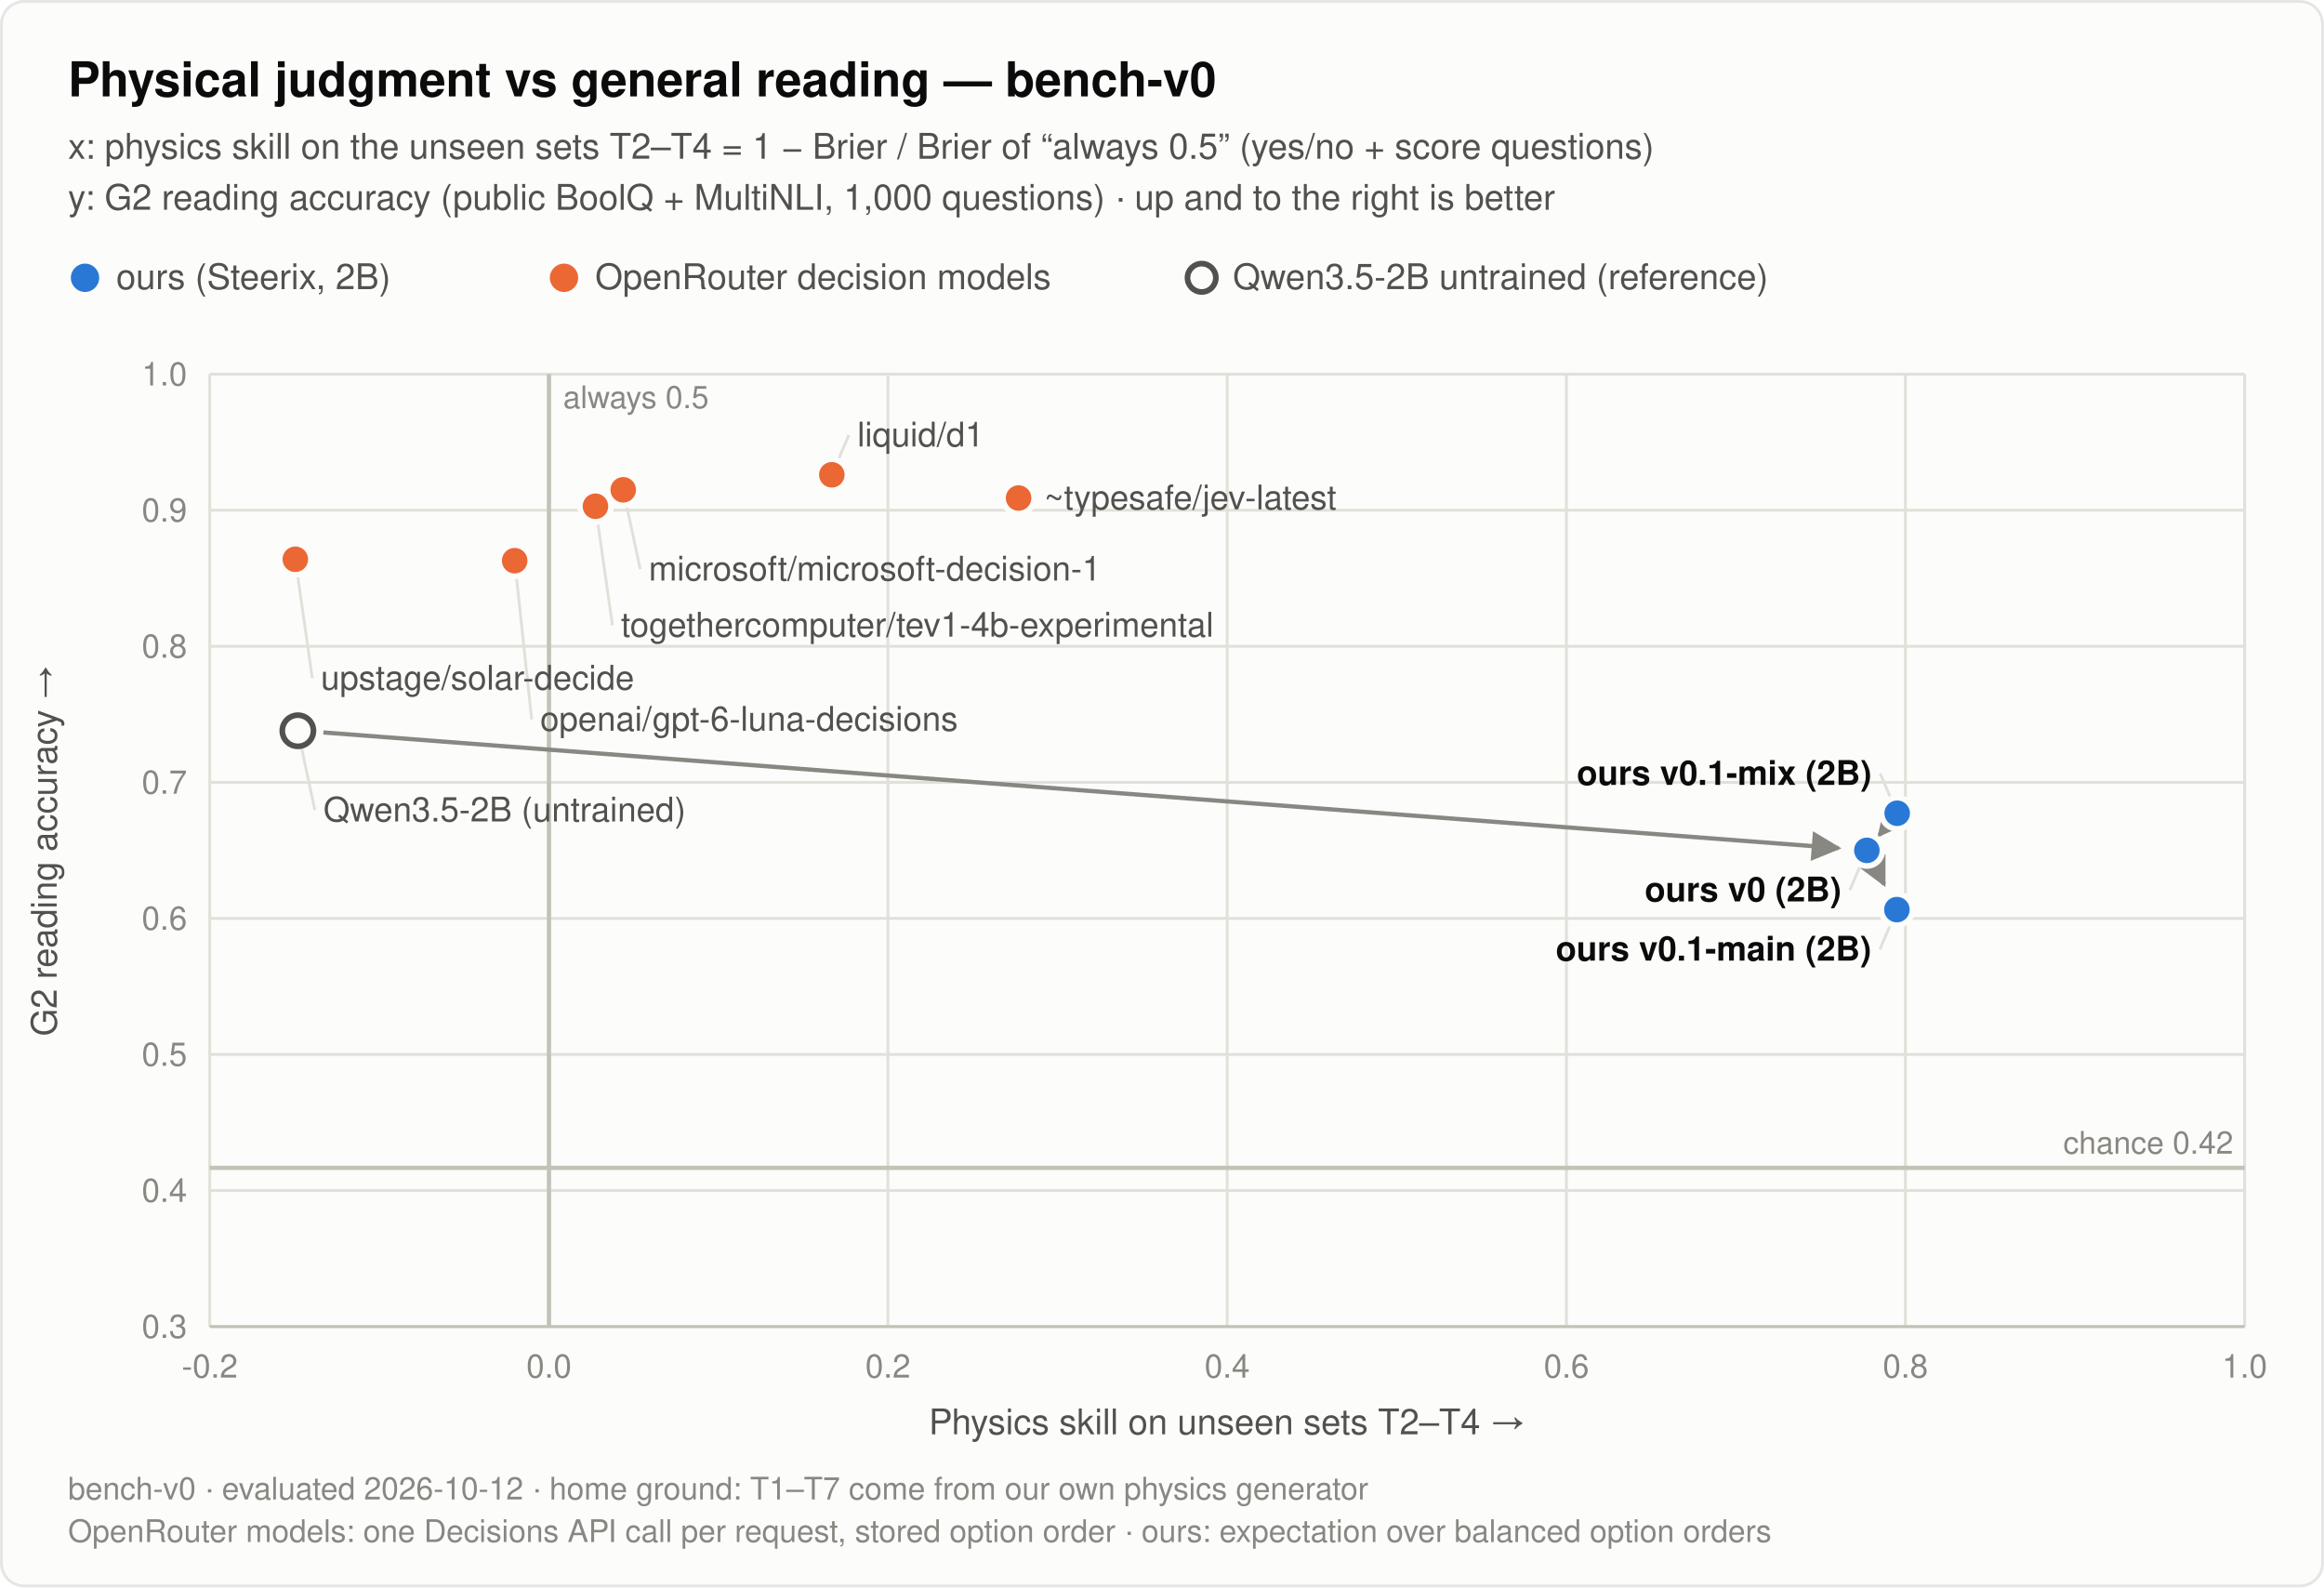
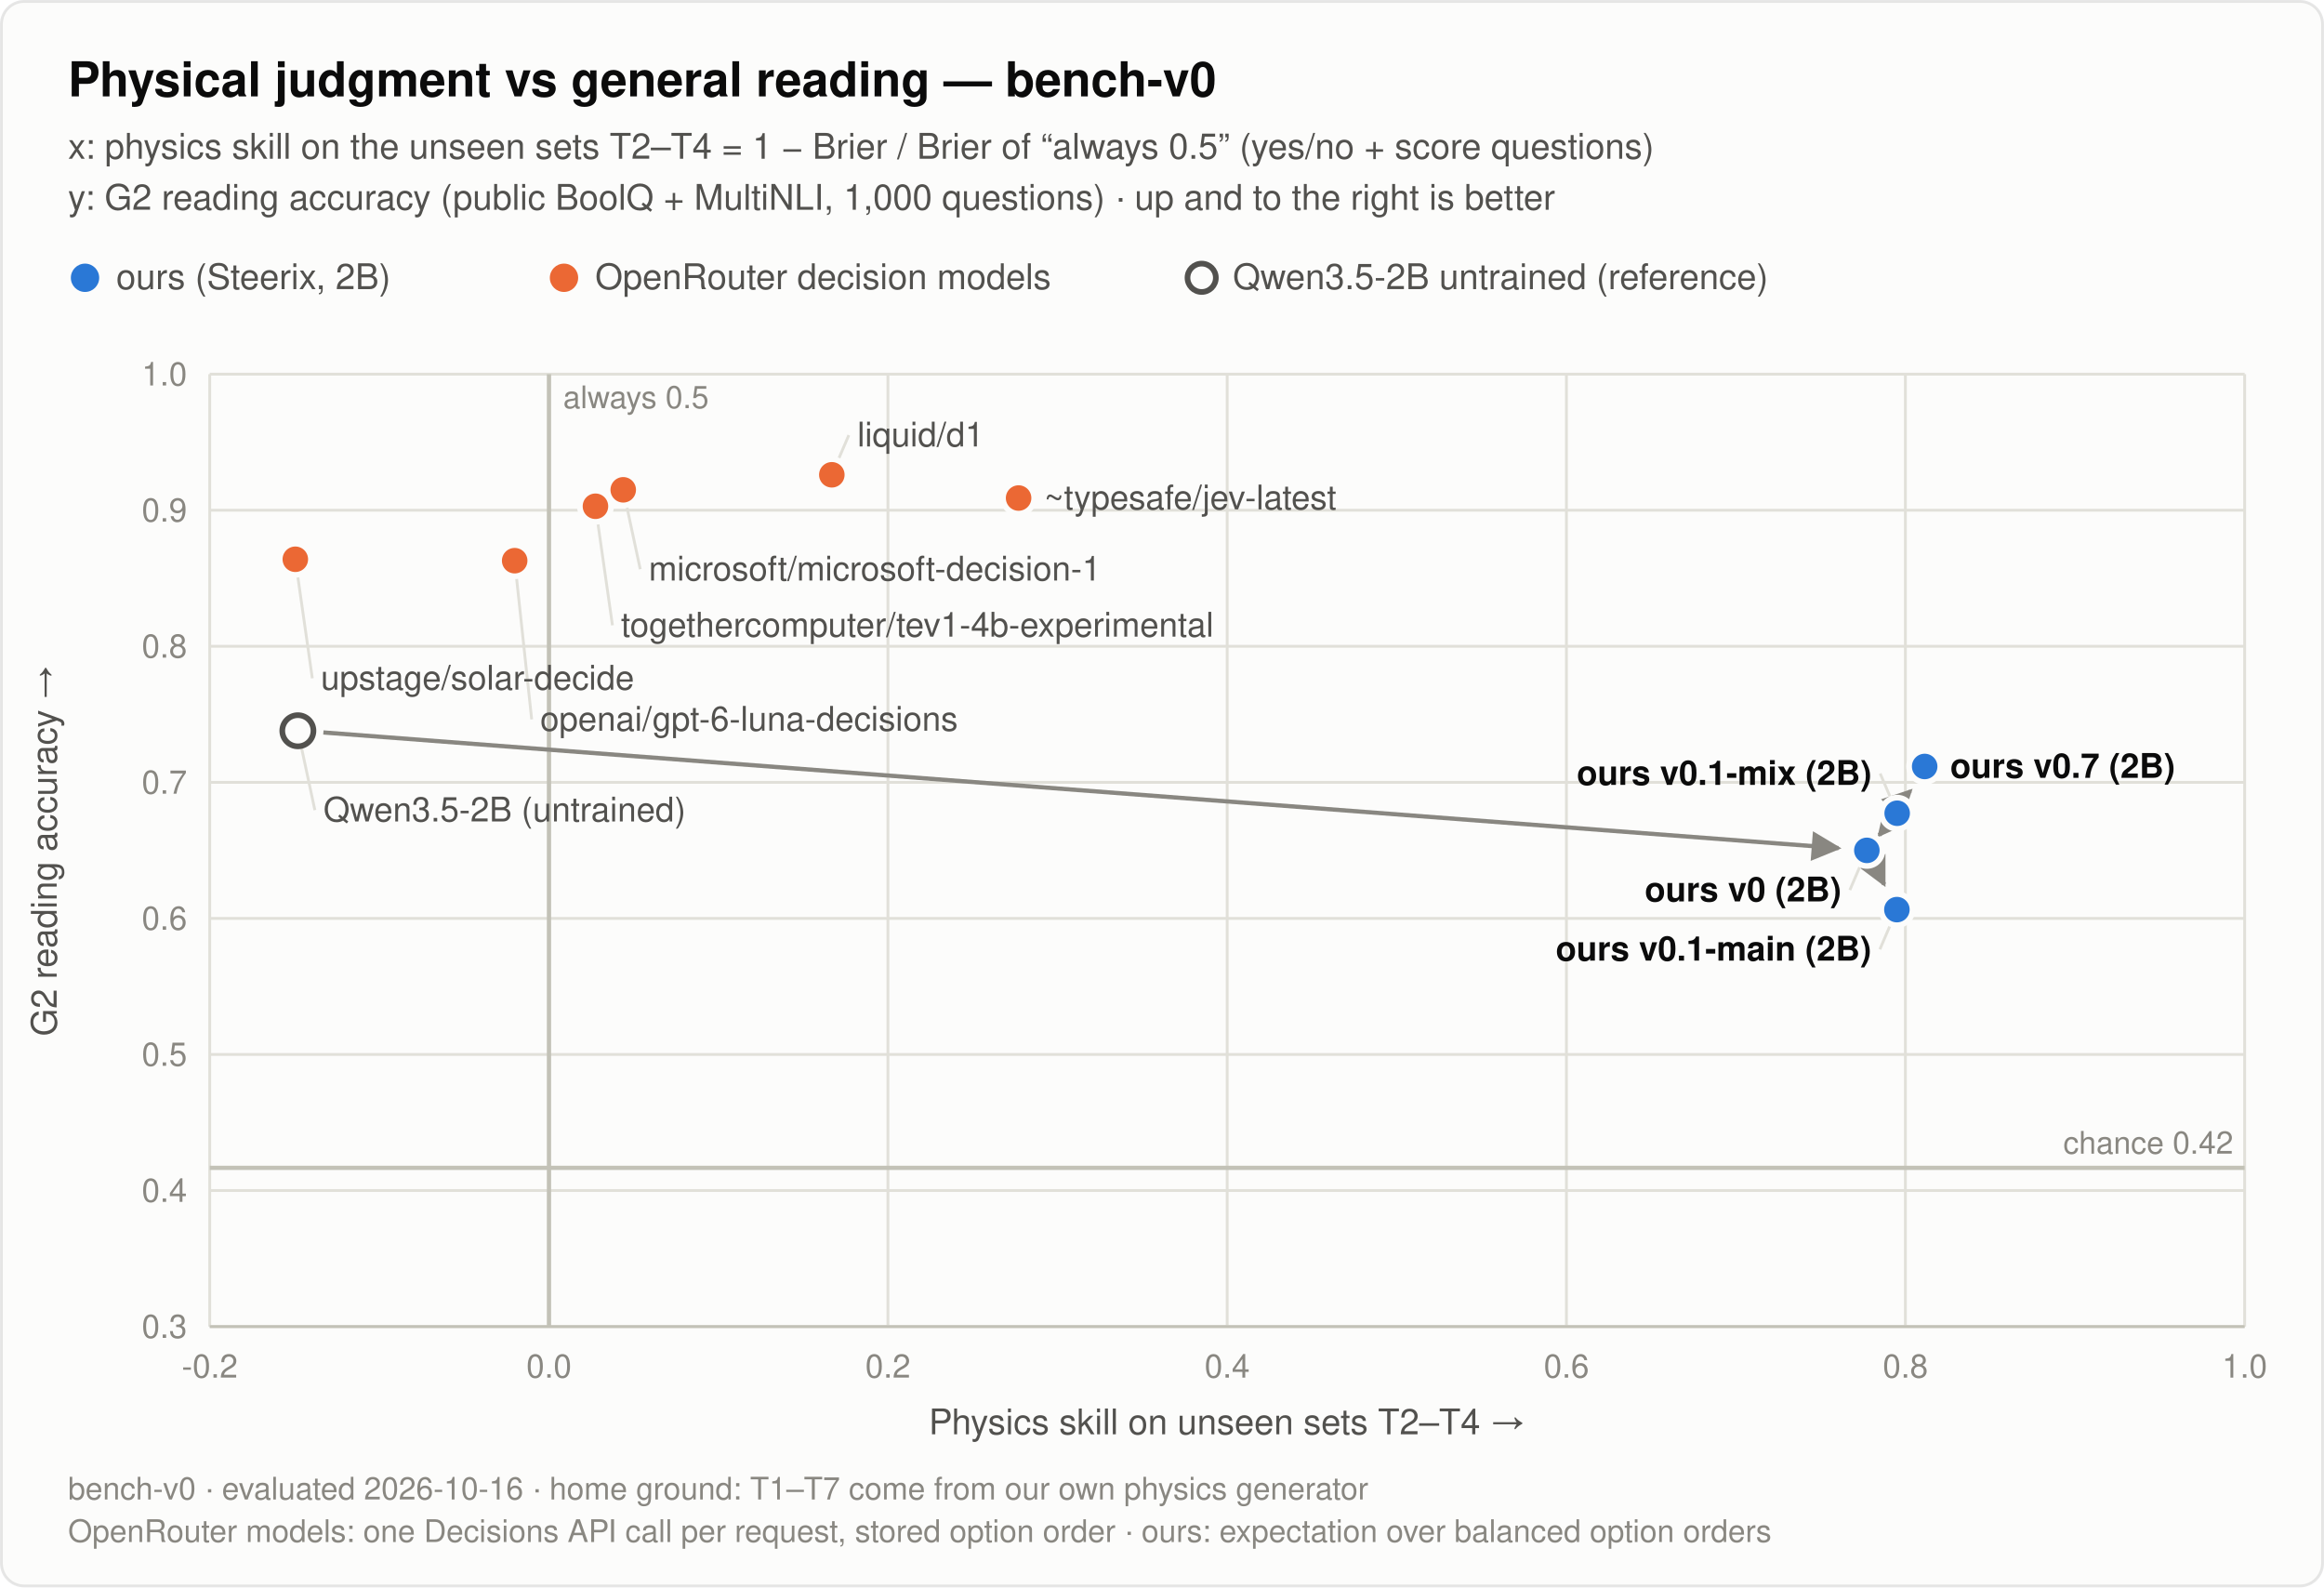
<svg xmlns="http://www.w3.org/2000/svg" width="820" height="560" viewBox="0 0 820 560" role="img" aria-labelledby="t d" font-family="system-ui, -apple-system, &quot;Segoe UI&quot;, Helvetica, Arial, sans-serif">
  <rect x="0.5" y="0.5" width="819" height="559" rx="8" fill="#fcfcfb" stroke="rgba(11,11,11,0.10)" />
  <text x="24" y="34" font-size="17" font-weight="600" fill="#0b0b0b">Physical judgment vs general reading — bench-v0</text>
  <text x="24" y="56" font-size="12.5" fill="#52514e">x: physics skill on the unseen sets T2–T4 = 1 − Brier / Brier of “always 0.5” (yes/no + score questions)</text>
  <text x="24" y="74" font-size="12.5" fill="#52514e">y: G2 reading accuracy (public BoolQ + MultiNLI, 1,000 questions) · up and to the right is better</text>
  <circle cx="30" cy="98" r="5" fill="#2a78d6" />
  <text x="41" y="102" font-size="12.5" fill="#52514e">ours (Steerix, 2B)</text>
  <circle cx="199.0" cy="98" r="5" fill="#eb6834" />
  <text x="210.0" y="102" font-size="12.5" fill="#52514e">OpenRouter decision models</text>
  <circle cx="424.0" cy="98" r="5" fill="#fcfcfb" stroke="#52514e" stroke-width="2" />
  <text x="435.0" y="102" font-size="12.5" fill="#52514e">Qwen3.5-2B untrained (reference)</text>
  <line x1="74.0" y1="132" x2="74.0" y2="468" stroke="#e1e0d9" stroke-width="1" />
  <text x="74.0" y="486" text-anchor="middle" font-size="11.5" fill="#898781" style="font-variant-numeric: tabular-nums">-0.2</text>
  <line x1="193.7" y1="132" x2="193.7" y2="468" stroke="#e1e0d9" stroke-width="1" />
  <text x="193.7" y="486" text-anchor="middle" font-size="11.5" fill="#898781" style="font-variant-numeric: tabular-nums">0.0</text>
  <line x1="313.3" y1="132" x2="313.3" y2="468" stroke="#e1e0d9" stroke-width="1" />
  <text x="313.3" y="486" text-anchor="middle" font-size="11.5" fill="#898781" style="font-variant-numeric: tabular-nums">0.2</text>
  <line x1="433.0" y1="132" x2="433.0" y2="468" stroke="#e1e0d9" stroke-width="1" />
  <text x="433.0" y="486" text-anchor="middle" font-size="11.5" fill="#898781" style="font-variant-numeric: tabular-nums">0.4</text>
  <line x1="552.7" y1="132" x2="552.7" y2="468" stroke="#e1e0d9" stroke-width="1" />
  <text x="552.7" y="486" text-anchor="middle" font-size="11.5" fill="#898781" style="font-variant-numeric: tabular-nums">0.6</text>
  <line x1="672.3" y1="132" x2="672.3" y2="468" stroke="#e1e0d9" stroke-width="1" />
  <text x="672.3" y="486" text-anchor="middle" font-size="11.5" fill="#898781" style="font-variant-numeric: tabular-nums">0.8</text>
  <line x1="792.0" y1="132" x2="792.0" y2="468" stroke="#e1e0d9" stroke-width="1" />
  <text x="792.0" y="486" text-anchor="middle" font-size="11.5" fill="#898781" style="font-variant-numeric: tabular-nums">1.0</text>
  <line x1="74" y1="468.0" x2="792" y2="468.0" stroke="#e1e0d9" stroke-width="1" />
  <text x="66" y="472.0" text-anchor="end" font-size="11.5" fill="#898781" style="font-variant-numeric: tabular-nums">0.3</text>
  <line x1="74" y1="420.0" x2="792" y2="420.0" stroke="#e1e0d9" stroke-width="1" />
  <text x="66" y="424.0" text-anchor="end" font-size="11.5" fill="#898781" style="font-variant-numeric: tabular-nums">0.4</text>
  <line x1="74" y1="372.0" x2="792" y2="372.0" stroke="#e1e0d9" stroke-width="1" />
  <text x="66" y="376.0" text-anchor="end" font-size="11.5" fill="#898781" style="font-variant-numeric: tabular-nums">0.5</text>
  <line x1="74" y1="324.0" x2="792" y2="324.0" stroke="#e1e0d9" stroke-width="1" />
  <text x="66" y="328.0" text-anchor="end" font-size="11.5" fill="#898781" style="font-variant-numeric: tabular-nums">0.6</text>
  <line x1="74" y1="276.0" x2="792" y2="276.0" stroke="#e1e0d9" stroke-width="1" />
  <text x="66" y="280.0" text-anchor="end" font-size="11.5" fill="#898781" style="font-variant-numeric: tabular-nums">0.7</text>
  <line x1="74" y1="228.0" x2="792" y2="228.0" stroke="#e1e0d9" stroke-width="1" />
  <text x="66" y="232.0" text-anchor="end" font-size="11.5" fill="#898781" style="font-variant-numeric: tabular-nums">0.8</text>
  <line x1="74" y1="180.0" x2="792" y2="180.0" stroke="#e1e0d9" stroke-width="1" />
  <text x="66" y="184.0" text-anchor="end" font-size="11.5" fill="#898781" style="font-variant-numeric: tabular-nums">0.9</text>
  <line x1="74" y1="132.0" x2="792" y2="132.0" stroke="#e1e0d9" stroke-width="1" />
  <text x="66" y="136.0" text-anchor="end" font-size="11.5" fill="#898781" style="font-variant-numeric: tabular-nums">1.0</text>
  <line x1="74" y1="468" x2="792" y2="468" stroke="#c3c2b7" stroke-width="1" />
  <line x1="193.7" y1="132" x2="193.7" y2="468" stroke="#c3c2b7" stroke-width="1.5" />
  <text x="198.7" y="144" font-size="11" fill="#898781">always 0.5</text>
  <line x1="74" y1="412.0" x2="792" y2="412.0" stroke="#c3c2b7" stroke-width="1.5" />
  <text x="788" y="407.0" text-anchor="end" font-size="11" fill="#898781">chance 0.42</text>
  <text x="433" y="506" text-anchor="middle" font-size="12.5" fill="#52514e">Physics skill on unseen sets T2–T4 →</text>
  <text x="20" y="300" text-anchor="middle" font-size="12.5" fill="#52514e" transform="rotate(-90 20 300)">G2 reading accuracy →</text>
  <defs>
    <marker id="arrow-light" viewBox="0 0 10 10" refX="9" refY="5" markerWidth="7" markerHeight="7" orient="auto-start-reverse">
      <path d="M0,0 L10,5 L0,10 z" fill="#898781" />
    </marker>
  </defs>
  <line x1="114.1" y1="258.4" x2="648.7" y2="299.2" stroke="#898781" stroke-width="1.5" marker-end="url(#arrow-light)" />
  <line x1="662.8" y1="308.0" x2="664.8" y2="312.0" stroke="#898781" stroke-width="1.5" marker-end="url(#arrow-light)" />
  <line x1="664.4" y1="293.0" x2="663.1" y2="294.6" stroke="#898781" stroke-width="1.5" marker-end="url(#arrow-light)" />
+   <line x1="674.0" y1="279.1" x2="674.1" y2="279.0" stroke="#898781" stroke-width="1.5" marker-end="url(#arrow-light)" />
  <line x1="105.1" y1="257.8" x2="111.1" y2="285.8" stroke="#e1e0d9" stroke-width="1" />
  <circle cx="105.1" cy="257.8" r="5.5" fill="#fcfcfb" stroke="#52514e" stroke-width="2" />
  <text x="114.1" y="289.8" text-anchor="start" font-size="12" fill="#52514e">Qwen3.5-2B (untrained)</text>
  <line x1="658.7" y1="300.0" x2="652.7" y2="314.0" stroke="#e1e0d9" stroke-width="1" />
  <circle cx="658.7" cy="300.0" r="5.5" fill="#2a78d6" stroke="#fcfcfb" stroke-width="2" />
  <text x="649.7" y="318.0" text-anchor="end" font-size="12" fill="#0b0b0b" font-weight="600">ours v0 (2B)</text>
  <line x1="669.3" y1="320.9" x2="663.3" y2="334.9" stroke="#e1e0d9" stroke-width="1" />
  <circle cx="669.3" cy="320.9" r="5.5" fill="#2a78d6" stroke="#fcfcfb" stroke-width="2" />
  <text x="660.3" y="338.9" text-anchor="end" font-size="12" fill="#0b0b0b" font-weight="600">ours v0.1-main (2B)</text>
  <line x1="669.4" y1="286.9" x2="663.4" y2="272.9" stroke="#e1e0d9" stroke-width="1" />
  <circle cx="669.4" cy="286.9" r="5.5" fill="#2a78d6" stroke="#fcfcfb" stroke-width="2" />
  <text x="660.4" y="276.9" text-anchor="end" font-size="12" fill="#0b0b0b" font-weight="600">ours v0.1-mix (2B)</text>
+   <circle cx="679.1" cy="270.4" r="5.5" fill="#2a78d6" stroke="#fcfcfb" stroke-width="2" />
+   <text x="688.1" y="274.4" text-anchor="start" font-size="12" fill="#0b0b0b" font-weight="600">ours v0.7 (2B)</text>
  <line x1="293.5" y1="167.5" x2="299.5" y2="153.5" stroke="#e1e0d9" stroke-width="1" />
  <circle cx="293.5" cy="167.5" r="5.5" fill="#eb6834" stroke="#fcfcfb" stroke-width="2" />
  <text x="302.5" y="157.5" text-anchor="start" font-size="12" fill="#52514e">liquid/d1</text>
  <line x1="219.9" y1="172.8" x2="225.9" y2="200.8" stroke="#e1e0d9" stroke-width="1" />
  <circle cx="219.9" cy="172.8" r="5.5" fill="#eb6834" stroke="#fcfcfb" stroke-width="2" />
  <text x="228.9" y="204.8" text-anchor="start" font-size="12" fill="#52514e">microsoft/microsoft-decision-1</text>
  <line x1="181.6" y1="197.8" x2="187.6" y2="253.8" stroke="#e1e0d9" stroke-width="1" />
  <circle cx="181.6" cy="197.8" r="5.5" fill="#eb6834" stroke="#fcfcfb" stroke-width="2" />
  <text x="190.6" y="257.8" text-anchor="start" font-size="12" fill="#52514e">openai/gpt-6-luna-decisions</text>
  <circle cx="359.4" cy="175.7" r="5.5" fill="#eb6834" stroke="#fcfcfb" stroke-width="2" />
  <text x="368.4" y="179.7" text-anchor="start" font-size="12" fill="#52514e">~typesafe/jev-latest</text>
  <line x1="210.1" y1="178.6" x2="216.1" y2="220.6" stroke="#e1e0d9" stroke-width="1" />
  <circle cx="210.1" cy="178.6" r="5.5" fill="#eb6834" stroke="#fcfcfb" stroke-width="2" />
  <text x="219.1" y="224.6" text-anchor="start" font-size="12" fill="#52514e">togethercomputer/tev1-4b-experimental</text>
  <line x1="104.2" y1="197.3" x2="110.2" y2="239.3" stroke="#e1e0d9" stroke-width="1" />
  <circle cx="104.2" cy="197.3" r="5.5" fill="#eb6834" stroke="#fcfcfb" stroke-width="2" />
  <text x="113.2" y="243.3" text-anchor="start" font-size="12" fill="#52514e">upstage/solar-decide</text>
  <text x="24" y="544" font-size="11" fill="#898781">OpenRouter models: one Decisions API call per request, stored option order · ours: expectation over balanced option orders</text>
-   <text x="24" y="529" font-size="11" fill="#898781">bench-v0 · evaluated 2026-10-12 · home ground: T1–T7 come from our own physics generator</text>
+   <text x="24" y="529" font-size="11" fill="#898781">bench-v0 · evaluated 2026-10-16 · home ground: T1–T7 come from our own physics generator</text>
</svg>
